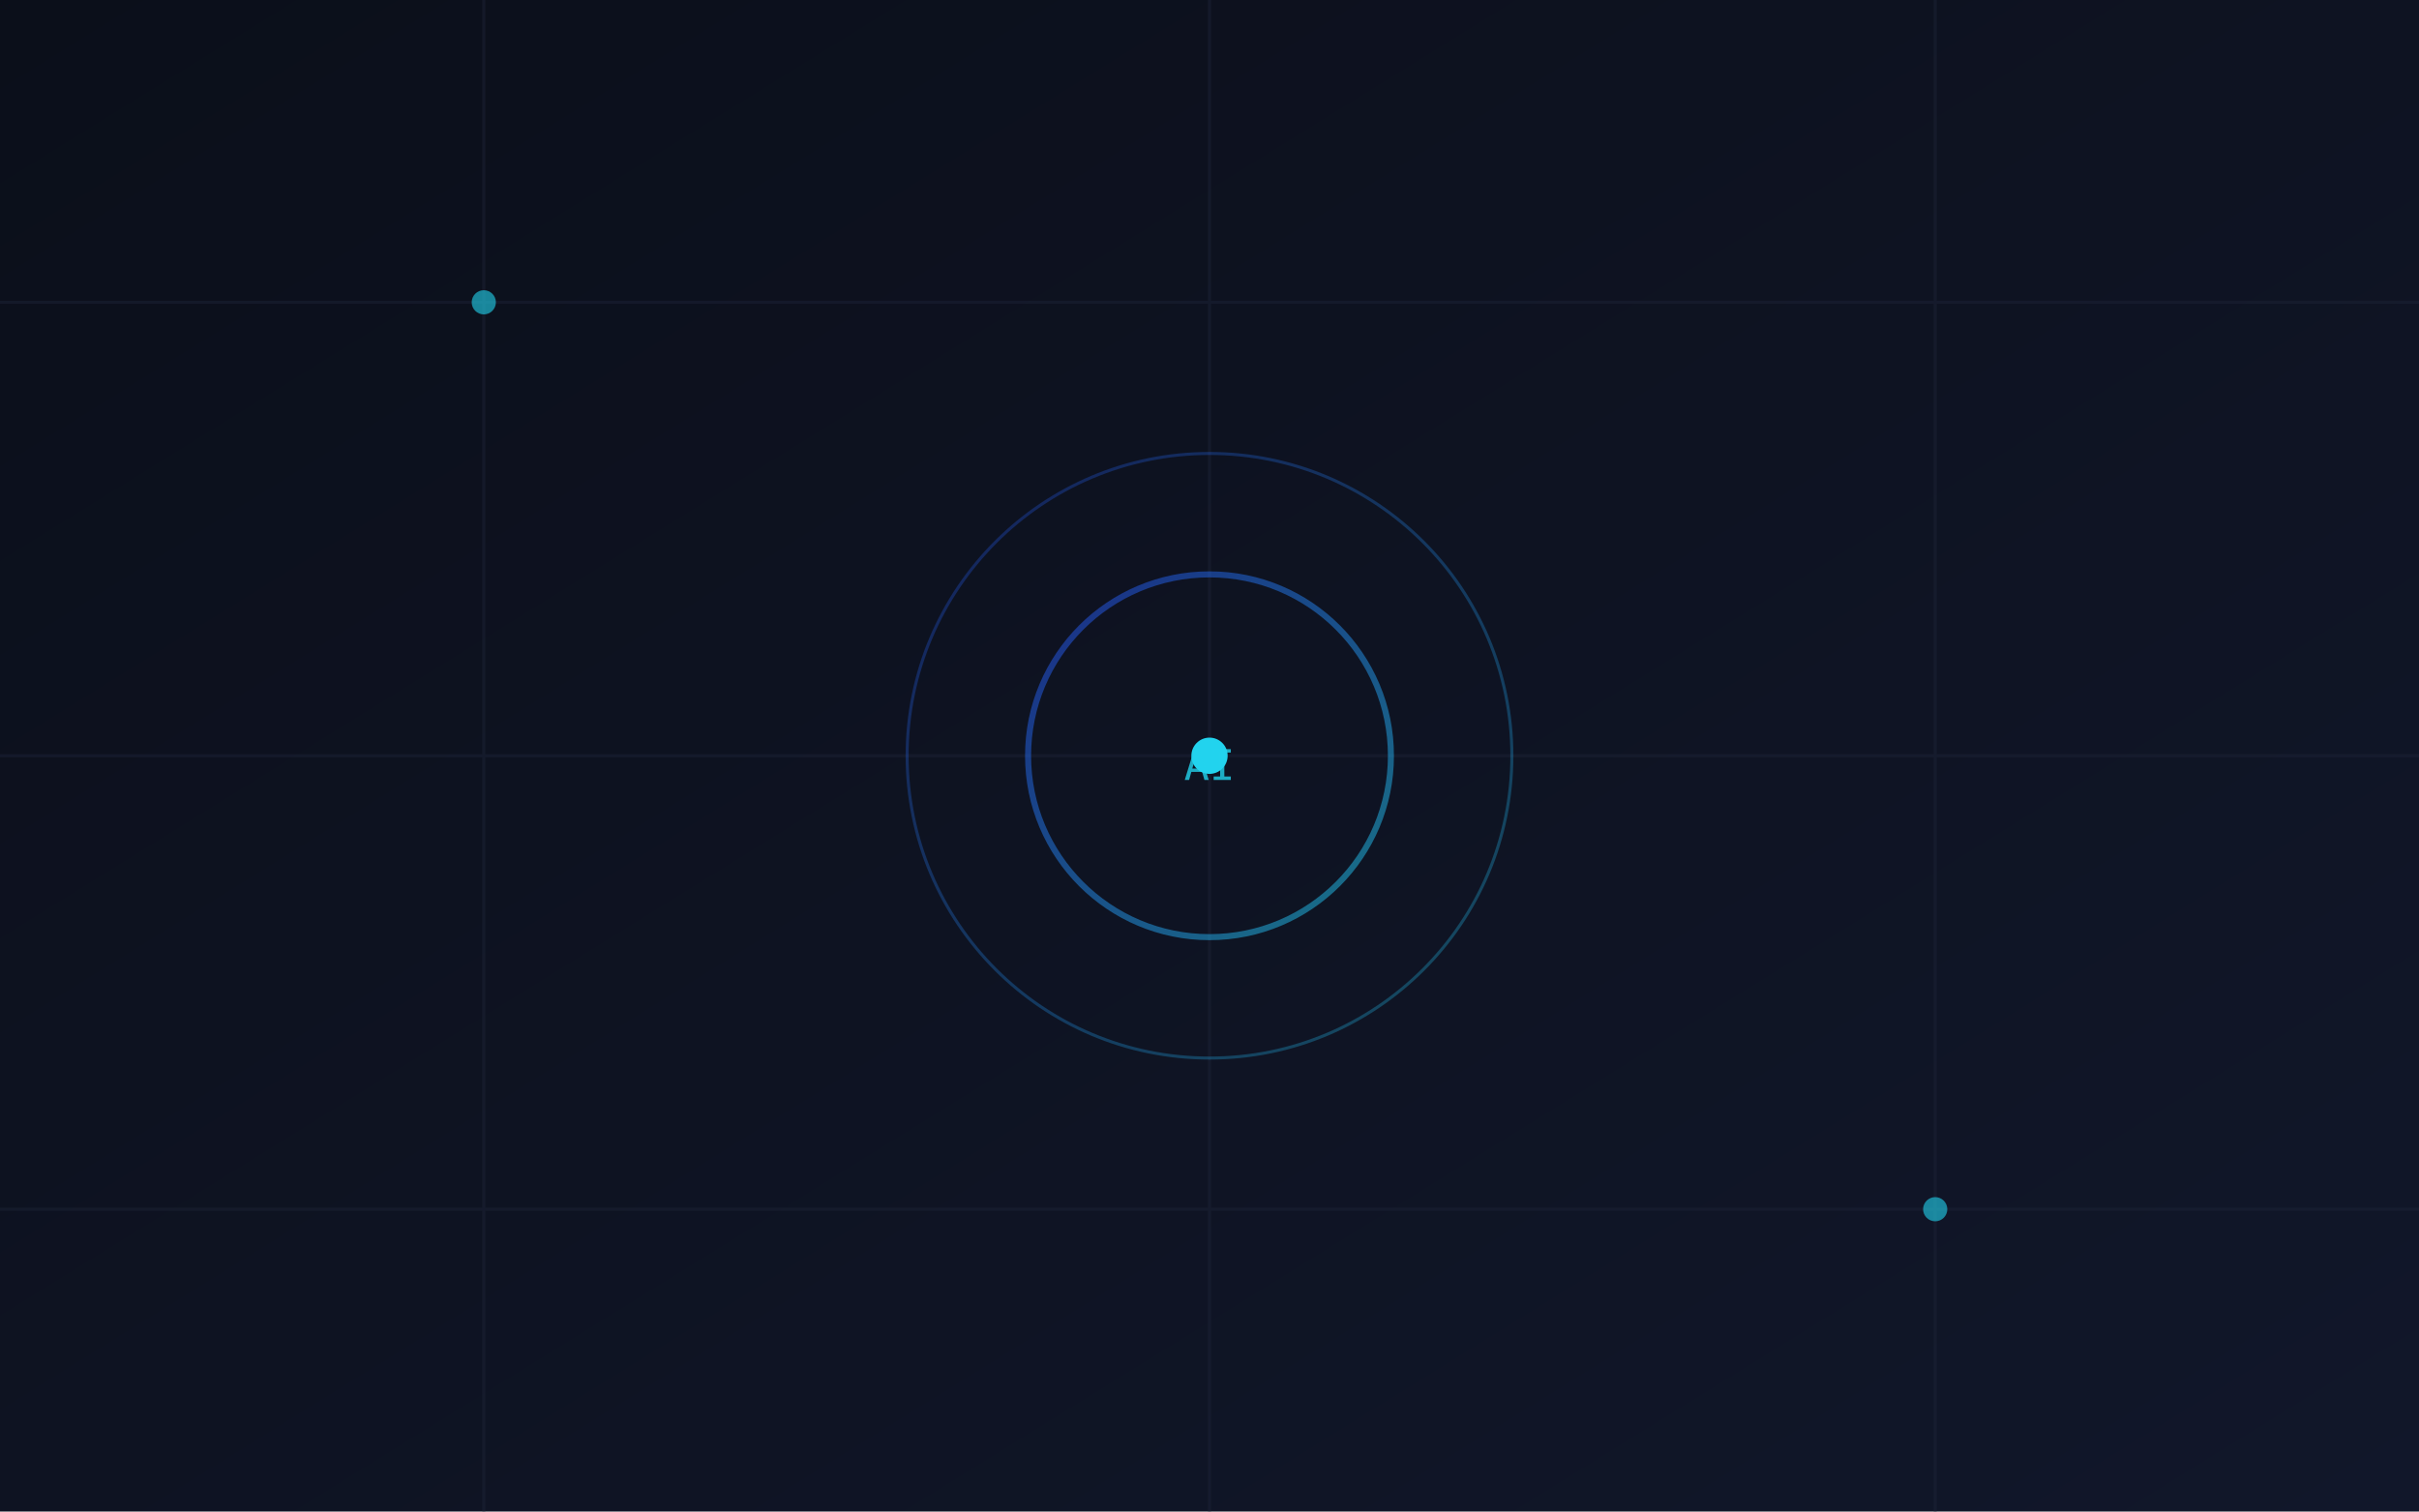
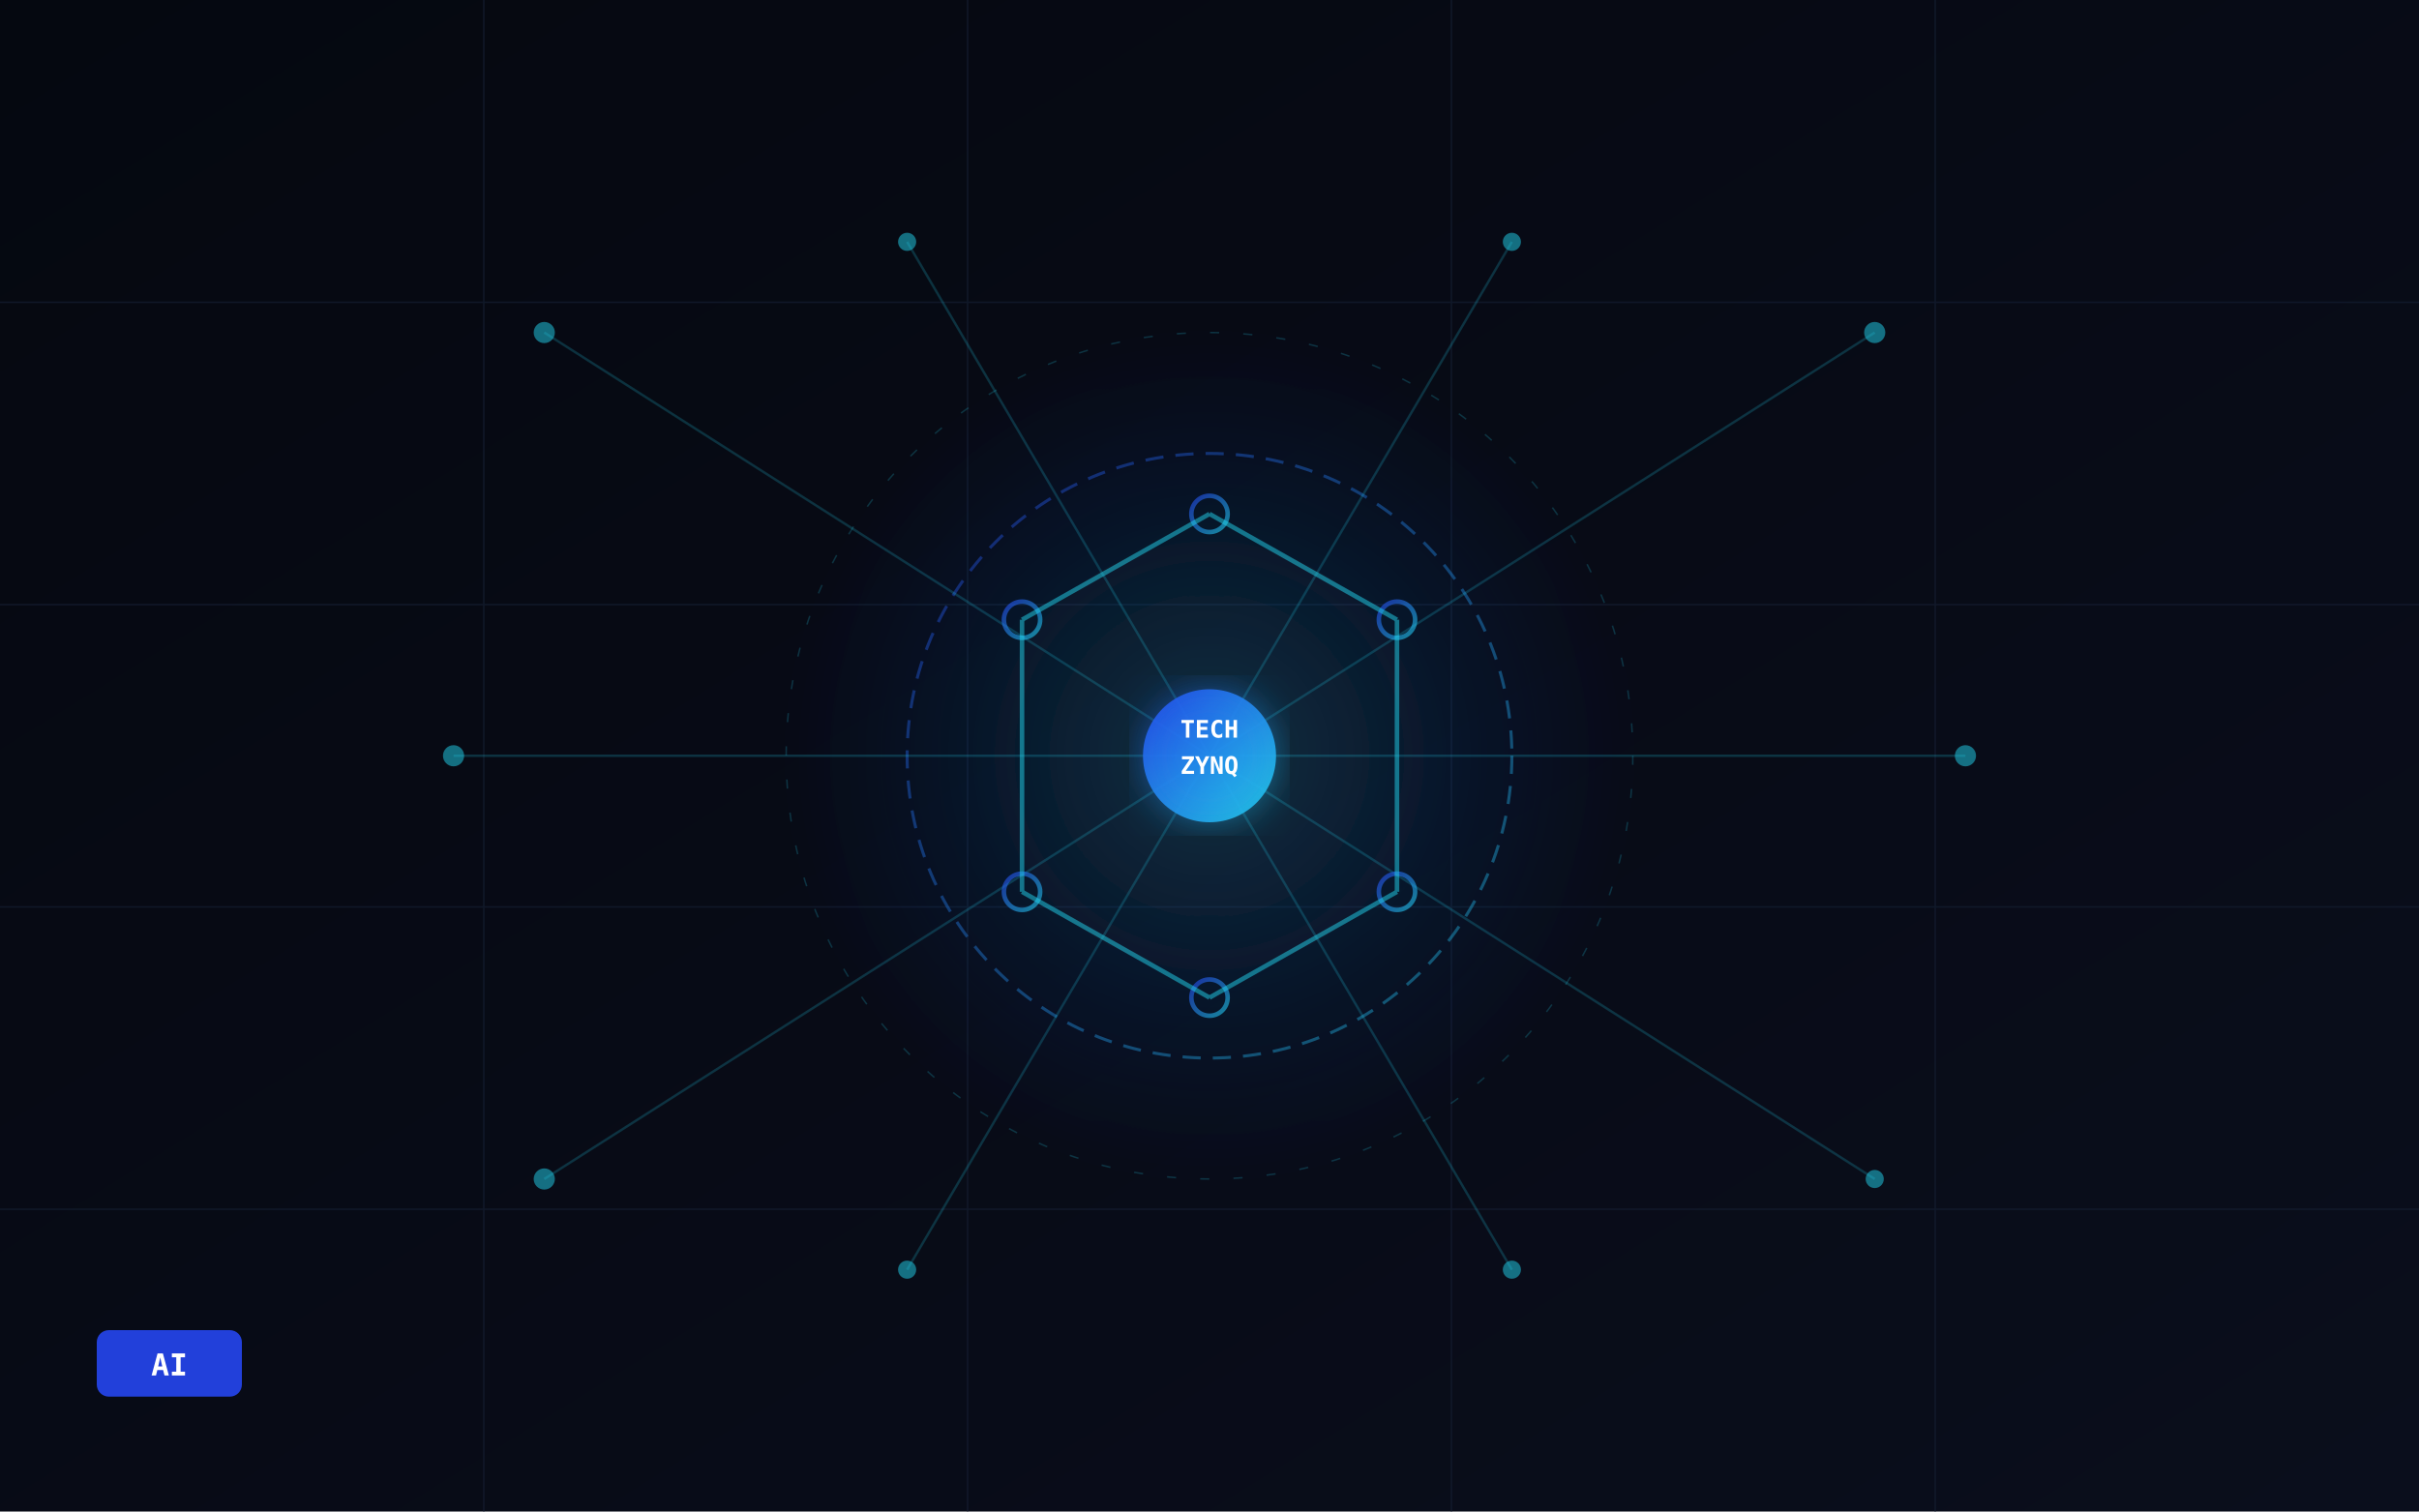
- <svg xmlns="http://www.w3.org/2000/svg" viewBox="0 0 800 500" width="800" height="500">
+ <svg xmlns="http://www.w3.org/2000/svg" viewBox="0 0 800 500">
  <defs>
-     <linearGradient id="g1" x1="0%" y1="0%" x2="100%" y2="100%">
-       <stop offset="0%" stop-color="#0B0F1A" />
-       <stop offset="100%" stop-color="#11172A" />
+     <linearGradient id="bg" x1="0%" y1="0%" x2="100%" y2="100%">
+       <stop offset="0%" stop-color="#050810" />
+       <stop offset="100%" stop-color="#0A0E1C" />
    </linearGradient>
-     <linearGradient id="g2" x1="0%" y1="0%" x2="100%" y2="100%">
+     <linearGradient id="accent" x1="0%" y1="0%" x2="100%" y2="100%">
      <stop offset="0%" stop-color="#2546F0" />
      <stop offset="100%" stop-color="#22D3EE" />
    </linearGradient>
+     <radialGradient id="glow" cx="50%" cy="50%" r="50%">
+       <stop offset="0%" stop-color="#22D3EE" stop-opacity="0.2" />
+       <stop offset="100%" stop-color="#2546F0" stop-opacity="0" />
+     </radialGradient>
+     <filter id="blur">
+       <feGaussianBlur stdDeviation="6" />
+     </filter>
  </defs>
-   <rect width="800" height="500" fill="url(#g1)" />
-   <g opacity="0.5" stroke="#1C2236" stroke-width="1">
+   <rect width="800" height="500" fill="url(#bg)" />
+   <g stroke="#131D30" stroke-width="0.5" opacity="0.7">
    <line x1="0" y1="100" x2="800" y2="100" />
-     <line x1="0" y1="250" x2="800" y2="250" />
+     <line x1="0" y1="200" x2="800" y2="200" />
+     <line x1="0" y1="300" x2="800" y2="300" />
    <line x1="0" y1="400" x2="800" y2="400" />
    <line x1="160" y1="0" x2="160" y2="500" />
-     <line x1="400" y1="0" x2="400" y2="500" />
+     <line x1="320" y1="0" x2="320" y2="500" />
+     <line x1="480" y1="0" x2="480" y2="500" />
    <line x1="640" y1="0" x2="640" y2="500" />
  </g>
-   <circle cx="160" cy="100" r="4" fill="#22D3EE" opacity="0.6" />
-   <circle cx="640" cy="400" r="4" fill="#22D3EE" opacity="0.6" />
-   <circle cx="400" cy="250" r="6" fill="#22D3EE" />
-   <circle cx="400" cy="250" r="60" fill="none" stroke="url(#g2)" stroke-width="2" opacity="0.5" />
-   <circle cx="400" cy="250" r="100" fill="none" stroke="url(#g2)" stroke-width="1" opacity="0.3" />
-   <text x="400" y="258" font-family="monospace" font-size="14" fill="#22D3EE" text-anchor="middle" opacity="0.8">AI</text>
+   <circle cx="400" cy="250" r="140" fill="url(#glow)" filter="url(#blur)" />
+   <circle cx="400" cy="250" r="100" fill="none" stroke="url(#accent)" stroke-width="1" stroke-dasharray="6 4" opacity="0.4" />
+   <circle cx="400" cy="250" r="140" fill="none" stroke="#22D3EE" stroke-width="0.5" stroke-dasharray="3 8" opacity="0.2" />
+   <g stroke="#22D3EE" stroke-width="0.8" opacity="0.2">
+     <line x1="400" y1="250" x2="180" y2="110" />
+     <line x1="400" y1="250" x2="300" y2="80" />
+     <line x1="400" y1="250" x2="500" y2="80" />
+     <line x1="400" y1="250" x2="620" y2="110" />
+     <line x1="400" y1="250" x2="650" y2="250" />
+     <line x1="400" y1="250" x2="620" y2="390" />
+     <line x1="400" y1="250" x2="500" y2="420" />
+     <line x1="400" y1="250" x2="300" y2="420" />
+     <line x1="400" y1="250" x2="180" y2="390" />
+     <line x1="400" y1="250" x2="150" y2="250" />
+   </g>
+   <g fill="#22D3EE">
+     <circle cx="180" cy="110" r="3.5" opacity="0.5" />
+     <circle cx="300" cy="80" r="3" opacity="0.5" />
+     <circle cx="500" cy="80" r="3" opacity="0.5" />
+     <circle cx="620" cy="110" r="3.5" opacity="0.5" />
+     <circle cx="650" cy="250" r="3.5" opacity="0.5" />
+     <circle cx="620" cy="390" r="3" opacity="0.5" />
+     <circle cx="500" cy="420" r="3" opacity="0.5" />
+     <circle cx="300" cy="420" r="3" opacity="0.5" />
+     <circle cx="180" cy="390" r="3.5" opacity="0.5" />
+     <circle cx="150" cy="250" r="3.5" opacity="0.5" />
+   </g>
+   <g fill="none" stroke="url(#accent)" stroke-width="1.5" opacity="0.6">
+     <circle cx="400" cy="170" r="6" />
+     <circle cx="462" cy="205" r="6" />
+     <circle cx="462" cy="295" r="6" />
+     <circle cx="400" cy="330" r="6" />
+     <circle cx="338" cy="295" r="6" />
+     <circle cx="338" cy="205" r="6" />
+   </g>
+   <g stroke="#22D3EE" stroke-width="1.5" opacity="0.5">
+     <line x1="400" y1="170" x2="462" y2="205" />
+     <line x1="462" y1="205" x2="462" y2="295" />
+     <line x1="462" y1="295" x2="400" y2="330" />
+     <line x1="400" y1="330" x2="338" y2="295" />
+     <line x1="338" y1="295" x2="338" y2="205" />
+     <line x1="338" y1="205" x2="400" y2="170" />
+   </g>
+   <circle cx="400" cy="250" r="22" fill="url(#accent)" opacity="0.9" />
+   <circle cx="400" cy="250" r="22" fill="url(#accent)" filter="url(#blur)" opacity="0.5" />
+   <text x="400" y="244" font-family="monospace" font-size="8" fill="#fff" text-anchor="middle" font-weight="bold">TECH</text>
+   <text x="400" y="256" font-family="monospace" font-size="8" fill="#fff" text-anchor="middle" font-weight="bold">ZYNQ</text>
+   <rect x="32" y="440" width="48" height="22" rx="4" fill="#2546F0" opacity="0.9" />
+   <text x="56" y="455" font-family="monospace" font-size="10" fill="#fff" text-anchor="middle" font-weight="bold">AI</text>
</svg>
